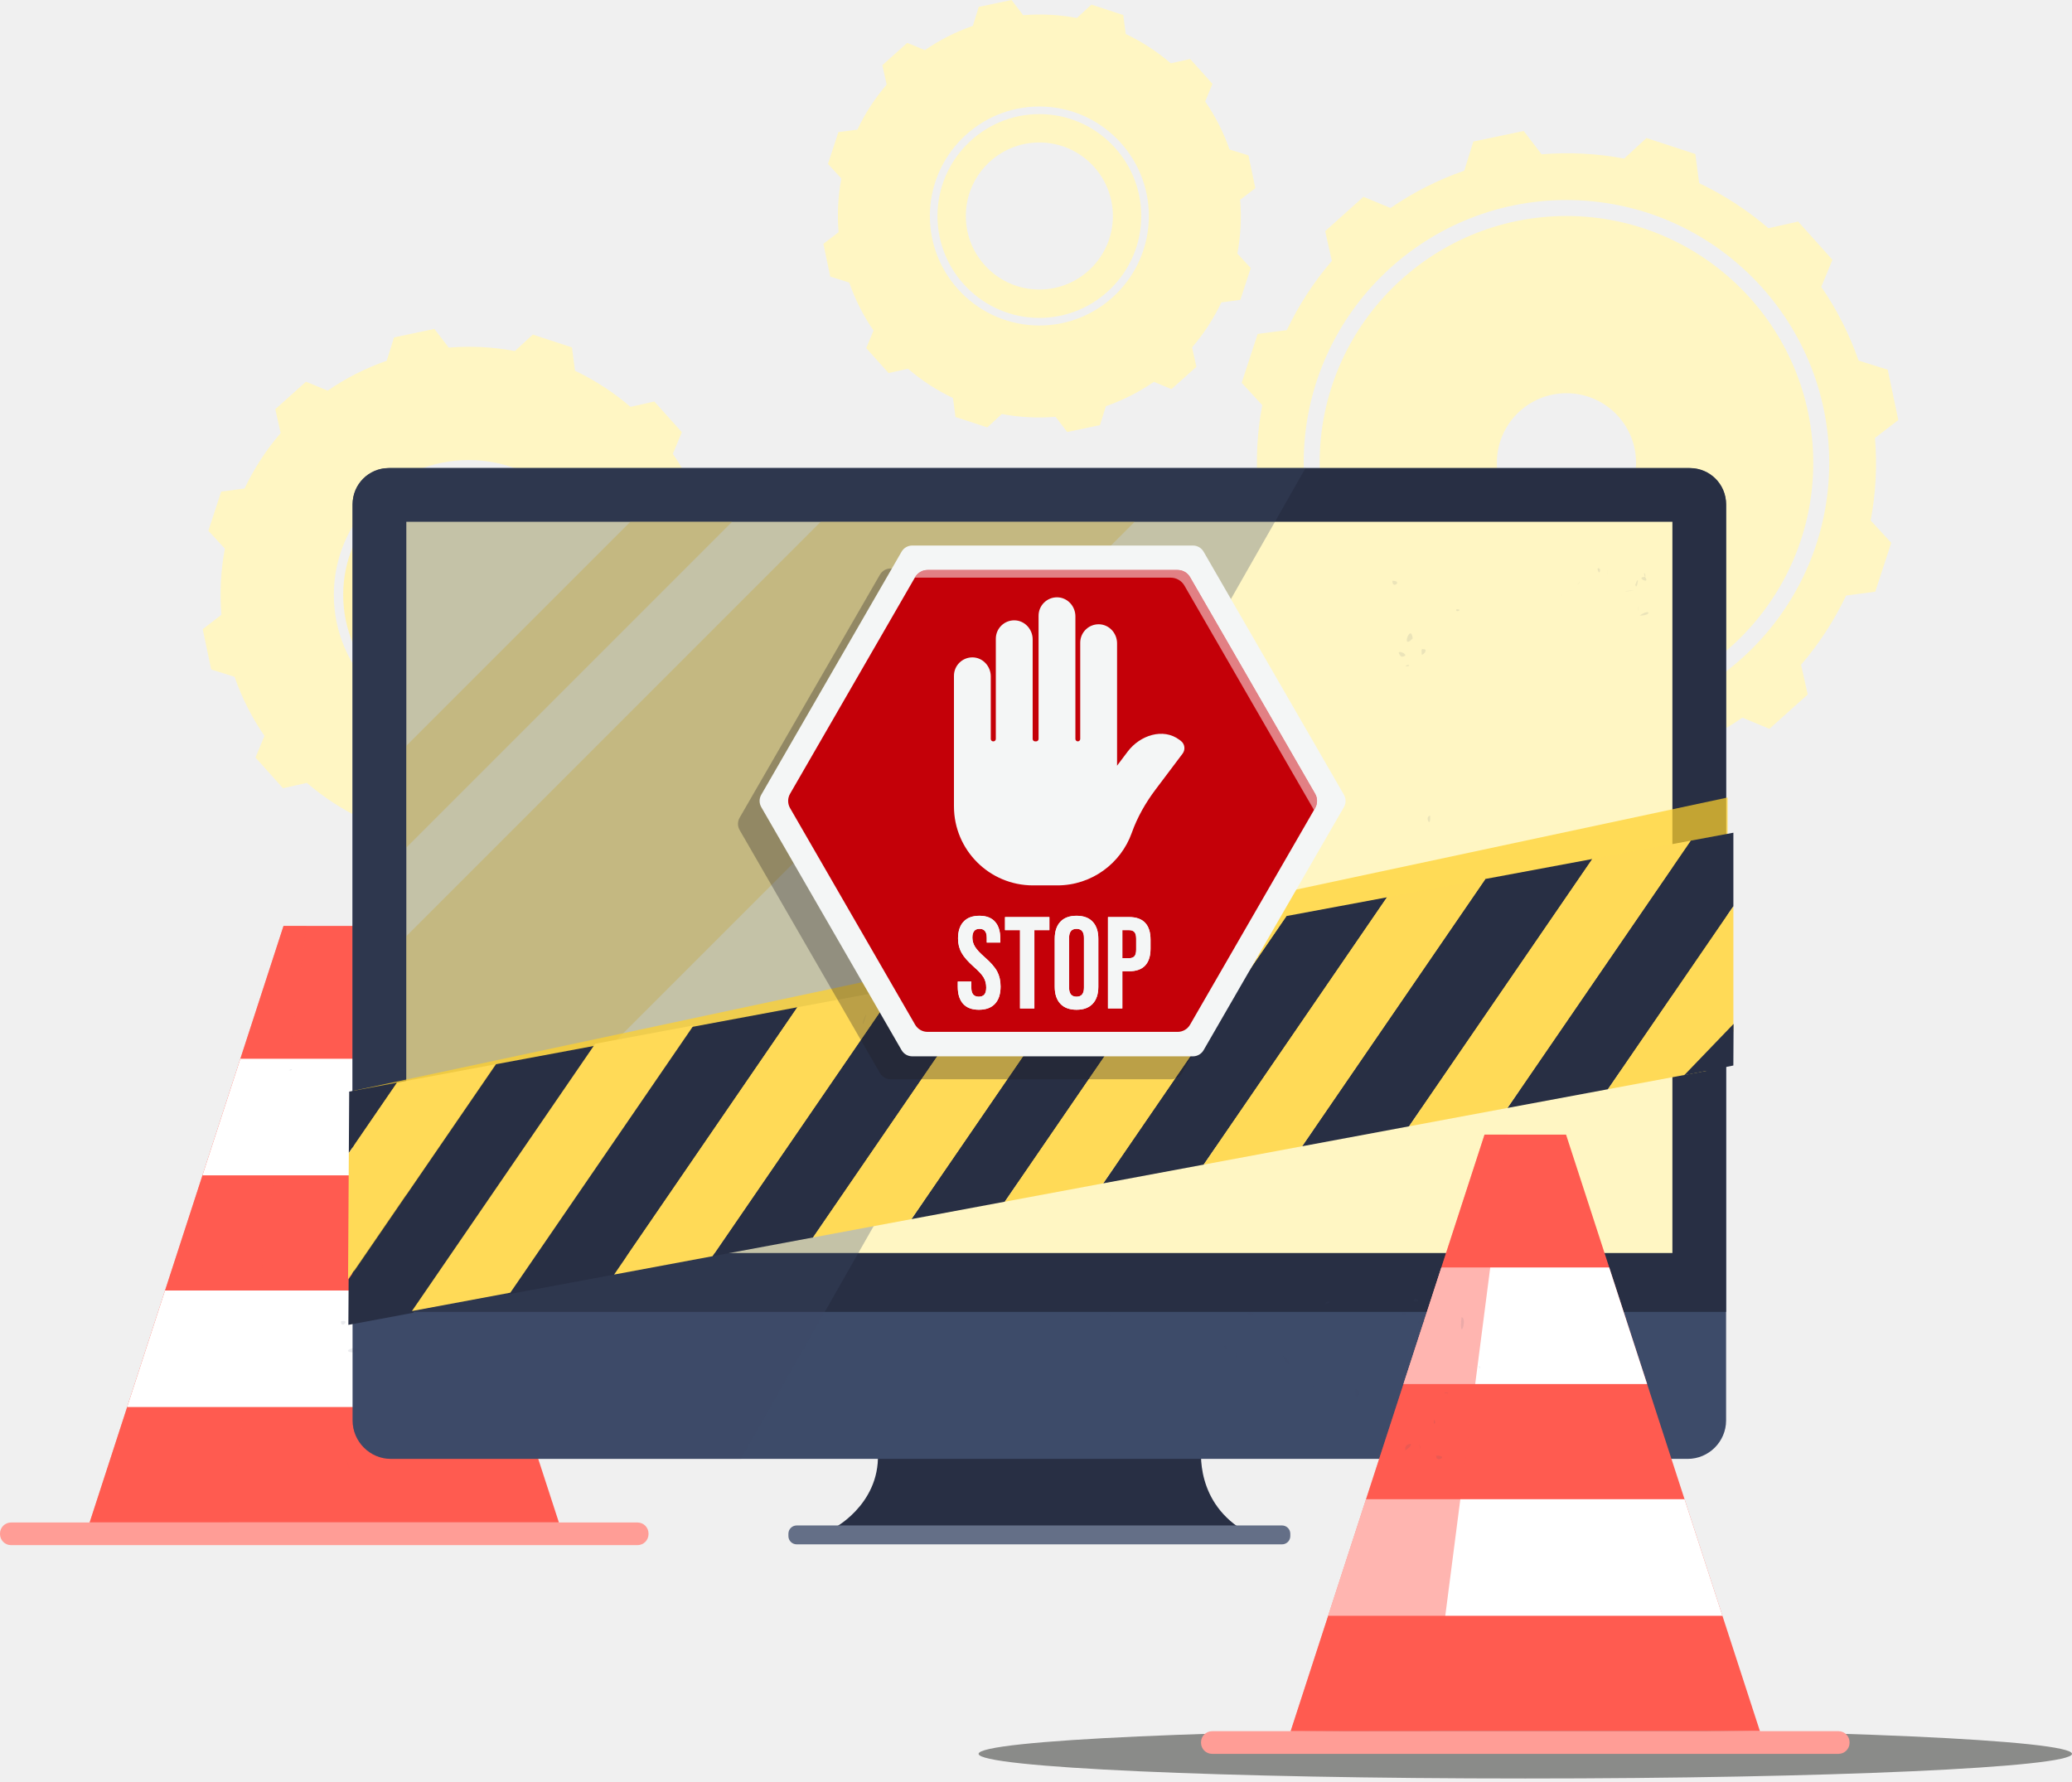
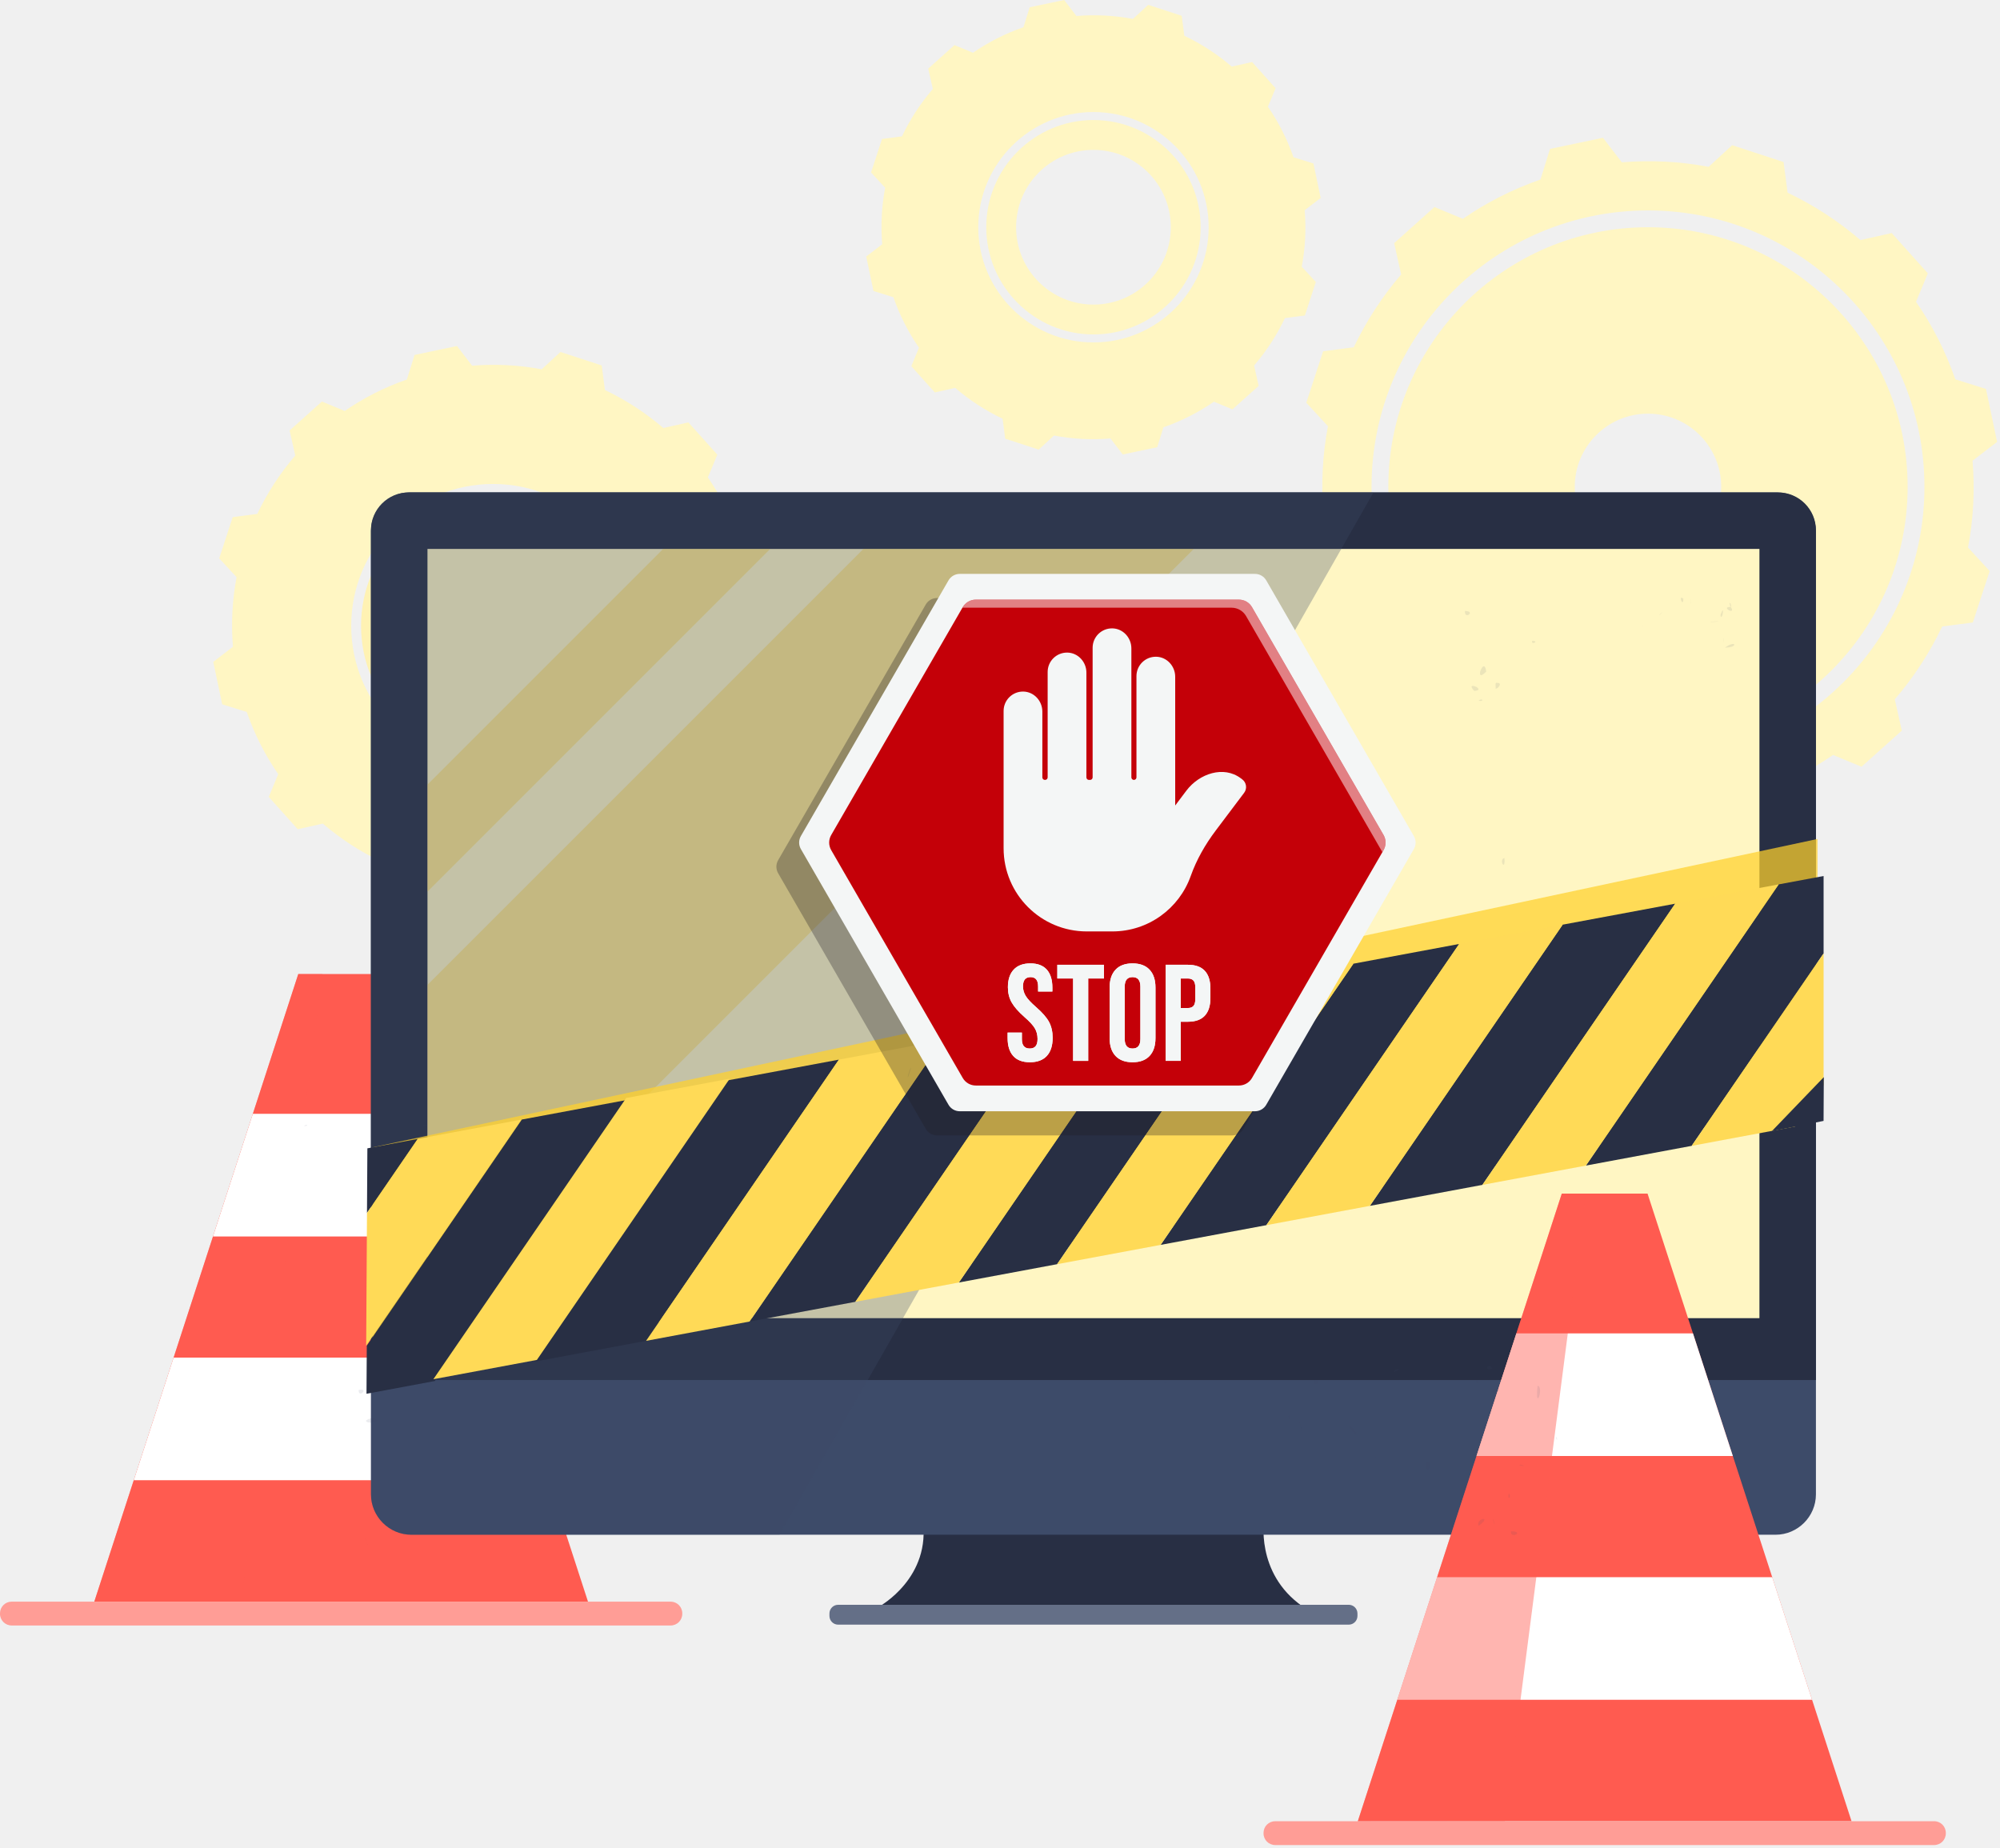
- <svg xmlns="http://www.w3.org/2000/svg" width="400" height="344" viewBox="0 0 400 344" fill="none">
-   <path d="M188.915 338.566C188.915 341.193 236.169 343.323 294.459 343.323C352.749 343.323 400.002 341.193 400.002 338.566C400.002 335.938 352.749 333.809 294.459 333.809C236.169 333.809 188.915 335.938 188.915 338.566Z" fill="url(#paint0_radial_216_404)" />
+ <svg xmlns="http://www.w3.org/2000/svg" width="367" height="339" viewBox="0 0 367 339" fill="none">
  <path d="M200.649 22.026C189.802 22.026 180.978 30.851 180.978 41.697C180.978 52.544 189.802 61.369 200.649 61.369C211.495 61.369 220.32 52.544 220.32 41.697C220.32 30.851 211.495 22.026 200.649 22.026ZM200.648 55.892C192.809 55.892 186.454 49.537 186.454 41.698C186.454 33.858 192.809 27.503 200.648 27.503C208.488 27.503 214.843 33.858 214.843 41.698C214.843 49.537 208.488 55.892 200.648 55.892Z" fill="#FFF6C3" />
  <path d="M239.412 38.572L242.346 36.322L241.015 29.998L237.357 28.855C236.192 25.512 234.608 22.404 232.663 19.591L234.072 16.193L229.758 11.382L226.02 12.221C223.386 9.957 220.46 8.052 217.323 6.561L216.842 2.899L210.7 0.889L207.893 3.475C204.534 2.836 201.051 2.645 197.523 2.934L195.274 0L188.949 1.331L187.806 4.99C184.463 6.155 181.355 7.739 178.542 9.683L175.145 8.274L170.333 12.589L171.172 16.326C168.908 18.961 167.003 21.886 165.511 25.023L161.85 25.504L159.84 31.647L162.425 34.453C161.787 37.813 161.596 41.295 161.885 44.824L158.951 47.073L160.282 53.398L163.941 54.541C165.105 57.883 166.69 60.991 168.634 63.804L167.225 67.201L171.54 72.014L175.278 71.174C177.912 73.439 180.837 75.343 183.975 76.835L184.455 80.497L190.598 82.506L193.404 79.921C196.763 80.559 200.246 80.75 203.774 80.461L206.024 83.395L212.349 82.064L213.491 78.406C216.835 77.241 219.942 75.657 222.755 73.712L226.153 75.121L230.965 70.806L230.126 67.069C232.389 64.434 234.295 61.509 235.786 58.372L239.448 57.891L241.457 51.748L238.872 48.942C239.51 45.583 239.702 42.1 239.412 38.572ZM200.649 62.836C188.993 62.836 179.511 53.353 179.511 41.697C179.511 30.042 188.993 20.559 200.649 20.559C212.305 20.559 221.787 30.042 221.787 41.697C221.787 53.353 212.305 62.836 200.649 62.836Z" fill="#FFF6C3" />
  <path d="M90.475 90.614C77.119 90.614 66.254 101.479 66.254 114.835C66.254 128.19 77.119 139.056 90.475 139.056C103.83 139.056 114.696 128.19 114.696 114.835C114.696 101.479 103.83 90.614 90.475 90.614ZM90.475 132.312C80.822 132.312 72.997 124.487 72.997 114.835C72.997 105.182 80.822 97.357 90.475 97.357C100.127 97.357 107.952 105.182 107.952 114.835C107.952 124.487 100.127 132.312 90.475 132.312Z" fill="#FFF2B3" />
  <path d="M138.205 110.985L141.817 108.216L140.178 100.428L135.674 99.021C134.239 94.905 132.289 91.079 129.894 87.615L131.629 83.431L126.316 77.507L121.714 78.54C118.471 75.752 114.869 73.407 111.006 71.57L110.414 67.062L102.85 64.587L99.395 67.77C95.259 66.984 90.971 66.749 86.626 67.105L83.856 63.492L76.069 65.131L74.662 69.636C70.546 71.07 66.719 73.021 63.255 75.415L59.072 73.68L53.147 78.993L54.18 83.595C51.392 86.839 49.047 90.441 47.21 94.304L42.702 94.895L40.227 102.459L43.411 105.914C42.625 110.051 42.39 114.339 42.745 118.684L39.133 121.453L40.772 129.241L45.276 130.648C46.711 134.764 48.661 138.59 51.055 142.054L49.321 146.238L54.633 152.163L59.236 151.129C62.479 153.917 66.082 156.262 69.944 158.099L70.535 162.607L78.099 165.082L81.555 161.898C85.691 162.684 89.979 162.919 94.324 162.564L97.094 166.177L104.881 164.537L106.288 160.033C110.405 158.598 114.231 156.648 117.694 154.254L121.878 155.989L127.803 150.676L126.77 146.074C129.557 142.831 131.903 139.228 133.74 135.366L138.248 134.774L140.722 127.21L137.539 123.755C138.325 119.618 138.56 115.33 138.205 110.985ZM90.475 140.862C76.123 140.862 64.448 129.186 64.448 114.834C64.448 100.483 76.123 88.808 90.475 88.808C104.827 88.808 116.502 100.483 116.502 114.834C116.502 129.186 104.827 140.862 90.475 140.862Z" fill="#FFF6C3" />
  <path d="M302.405 41.698C276.133 41.698 254.759 63.072 254.759 89.345C254.759 115.617 276.133 136.991 302.405 136.991C328.678 136.991 350.052 115.617 350.052 89.345C350.052 63.072 328.678 41.698 302.405 41.698ZM302.405 102.782C294.984 102.782 288.968 96.766 288.968 89.344C288.968 81.923 294.984 75.907 302.405 75.907C309.827 75.907 315.843 81.923 315.843 89.344C315.843 96.766 309.827 102.782 302.405 102.782Z" fill="#FFF6C3" />
  <path d="M361.963 84.542L366.471 81.086L364.426 71.368L358.805 69.612C357.015 64.476 354.58 59.701 351.593 55.379L353.758 50.159L347.128 42.766L341.386 44.055C337.339 40.577 332.844 37.65 328.024 35.358L327.286 29.732L317.847 26.645L313.536 30.617C308.374 29.636 303.024 29.343 297.602 29.786L294.146 25.279L284.429 27.324L282.673 32.945C277.537 34.735 272.762 37.169 268.44 40.156L263.22 37.991L255.826 44.621L257.116 50.364C253.637 54.411 250.71 58.906 248.419 63.725L242.793 64.464L239.705 73.902L243.677 78.213C242.697 83.375 242.403 88.725 242.847 94.147L238.339 97.603L240.384 107.321L246.005 109.076C247.795 114.212 250.229 118.987 253.216 123.31L251.052 128.53L257.681 135.923L263.424 134.634C267.471 138.112 271.966 141.039 276.786 143.331L277.524 148.956L286.962 152.044L291.274 148.072C296.436 149.052 301.786 149.346 307.208 148.902L310.664 153.41L320.381 151.365L322.137 145.744C327.273 143.954 332.048 141.52 336.37 138.533L341.59 140.698L348.983 134.068L347.694 128.325C351.172 124.278 354.1 119.783 356.391 114.963L362.017 114.225L365.105 104.787L361.132 100.475C362.113 95.314 362.407 89.963 361.963 84.542ZM302.405 140.074C274.433 140.074 251.676 117.316 251.676 89.345C251.676 61.372 274.433 38.615 302.405 38.615C330.377 38.615 353.135 61.372 353.135 89.345C353.135 117.316 330.377 140.074 302.405 140.074Z" fill="#FFF6C3" />
  <path d="M54.732 178.737H70.467L107.898 293.903H17.301L54.732 178.737Z" fill="#FF5B50" />
  <path d="M54.739 178.737L17.308 293.903L44.285 293.884L59.152 178.737H54.739Z" fill="#FF5B50" fill-opacity="0.451" />
  <path d="M100.656 271.621H24.542L31.856 249.117H93.341L100.656 271.621Z" fill="white" />
  <path d="M86.117 226.89H39.081L46.395 204.385H78.803L86.117 226.89Z" fill="white" />
  <path d="M123.063 298.276H2.135C0.956 298.276 0 297.32 0 296.141V296.038C0 294.859 0.956 293.903 2.135 293.903H123.063C124.243 293.903 125.198 294.859 125.198 296.038V296.141C125.198 297.32 124.243 298.276 123.063 298.276Z" fill="#FF9D96" />
  <path d="M231.99 278.638C231.99 278.638 230.235 288.622 239.009 294.764H161.385C161.385 294.764 171.01 289.5 169.281 278.638H231.99Z" fill="#282F44" />
  <path d="M247.499 298.123H153.798C152.92 298.123 152.202 297.405 152.202 296.527V296.072C152.202 295.194 152.92 294.477 153.798 294.477H247.499C248.376 294.477 249.094 295.194 249.094 296.072V296.527C249.094 297.405 248.376 298.123 247.499 298.123Z" fill="#646F87" />
  <path d="M325.806 281.625H75.49C71.411 281.625 68.073 278.288 68.073 274.208V97.498C68.073 93.572 71.285 90.361 75.211 90.361H326.085C330.011 90.361 333.223 93.572 333.223 97.498V274.208C333.223 278.288 329.885 281.625 325.806 281.625Z" fill="#3D4B69" />
  <path d="M68.073 253.244V97.282C68.073 93.475 71.188 90.361 74.995 90.361H326.301C330.108 90.361 333.223 93.475 333.223 97.282V253.244H68.073Z" fill="#282F44" />
  <path d="M78.441 241.883V100.728H322.856V241.883H78.441Z" fill="#FFF6C3" />
  <path d="M78.441 180.722L158.436 100.728H219.053L78.441 241.338V180.722Z" fill="#FFD12D" fill-opacity="0.361" />
  <path d="M78.441 143.974L121.688 100.728H141.334L78.441 163.62V143.974Z" fill="#FFD12D" fill-opacity="0.361" />
  <path d="M252.033 90.361H75.211H74.995C71.188 90.361 68.073 93.475 68.073 97.282V97.498V253.244V274.208C68.073 278.288 71.411 281.625 75.49 281.625H143.055L252.033 90.361Z" fill="#3D4B69" fill-opacity="0.302" />
  <path d="M286.591 219.026H302.326L339.758 334.192H249.16L286.591 219.026Z" fill="#FF5B50" />
  <path d="M332.516 311.911H256.402L263.716 289.407H325.202L332.516 311.911Z" fill="white" />
  <path d="M317.977 267.179H270.94L278.255 244.675H310.663L317.977 267.179Z" fill="white" />
  <path d="M354.923 338.566H233.995C232.816 338.566 231.859 337.61 231.859 336.431V336.327C231.859 335.148 232.816 334.192 233.995 334.192H354.923C356.102 334.192 357.058 335.148 357.058 336.327V336.431C357.058 337.61 356.102 338.566 354.923 338.566Z" fill="#FF9D96" />
  <path d="M286.591 219.026L249.16 334.192L276.138 334.173L291.004 219.026H286.591Z" fill="#FF5B50" fill-opacity="0.451" />
  <path d="M74.155 230.45C74.797 230.597 74.155 229.611 74.155 230.45Z" fill="#3D4B69" fill-opacity="0.102" />
  <path d="M65.814 255.062C67.877 254.631 65.72 256.725 65.814 255.062Z" fill="#3D4B69" fill-opacity="0.102" />
  <path d="M68.738 260.076C70.85 261.712 64.326 261.065 68.738 260.076Z" fill="#3D4B69" fill-opacity="0.102" />
  <path d="M214.825 254.119C213.785 254.119 212.282 252.913 214.825 254.119Z" fill="#3D4B69" fill-opacity="0.102" />
  <path d="M66.96 282.035C68.001 285.118 67.094 282.574 66.96 282.035Z" fill="#3D4B69" fill-opacity="0.102" />
  <path d="M206.457 254.283C207.257 254.946 206.617 255.584 206.457 254.283Z" fill="#3D4B69" fill-opacity="0.102" />
  <path d="M109.358 235.502C109.653 236.269 110.381 234.855 109.653 234.875C109.338 234.775 109.373 235.171 109.358 235.502Z" fill="#3D4B69" fill-opacity="0.102" />
  <path d="M268.81 112.115C270.917 112.115 268.711 113.853 268.81 112.115Z" fill="#3D4B69" fill-opacity="0.102" />
  <path d="M316.327 117.162C316.327 118.841 316.231 117.075 316.327 117.162Z" fill="#3D4B69" fill-opacity="0.102" />
  <path d="M271.314 128.592C272.446 128.785 272.043 127.98 271.314 128.592Z" fill="#3D4B69" fill-opacity="0.102" />
  <path d="M317.576 111.373C318.728 112.982 315.572 111.373 317.576 111.373Z" fill="#3D4B69" fill-opacity="0.102" />
  <path d="M315.493 114.045C314.269 113.948 312.295 114.29 315.493 114.045Z" fill="#3D4B69" fill-opacity="0.102" />
  <path d="M317.368 110.633C317.82 110.65 317.658 112.298 317.368 110.633Z" fill="#3D4B69" fill-opacity="0.102" />
  <path d="M316.537 118.832C319.032 118.832 318.589 117.344 316.537 118.832Z" fill="#3D4B69" fill-opacity="0.102" />
  <path d="M240.889 253.338C243.269 253.085 240.889 254.934 240.889 253.338Z" fill="#3D4B69" fill-opacity="0.102" />
  <path d="M271.315 253.807C272.046 253.687 270.701 253.057 270.687 253.492C270.662 253.776 270.895 253.862 271.315 253.807Z" fill="#3D4B69" fill-opacity="0.102" />
  <path d="M282.148 254.278C283.401 254.492 281.621 259.404 282.148 254.278Z" fill="#3D4B69" fill-opacity="0.102" />
  <path d="M273.813 255.531C277.01 255.102 273.304 254.279 273.813 255.531Z" fill="#3D4B69" fill-opacity="0.102" />
  <path d="M238.799 262.744C239.271 262.8 237.904 258.571 238.799 262.744Z" fill="#3D4B69" fill-opacity="0.102" />
  <path d="M252.349 267.445C255.068 267.751 252.343 267.57 252.349 267.445Z" fill="#3D4B69" fill-opacity="0.102" />
  <path d="M271.315 279.987C273.976 278.126 270.787 278.518 271.315 279.987Z" fill="#3D4B69" fill-opacity="0.102" />
  <path d="M315.702 112.874C316.593 110.337 315.996 114.325 315.702 112.874Z" fill="#3D4B69" fill-opacity="0.102" />
  <path d="M254.014 254.749C254.495 255.769 254.435 255.623 254.014 254.749Z" fill="#3D4B69" fill-opacity="0.102" />
  <path d="M285.484 263.683C285.837 263.683 285.784 264.817 285.484 263.683Z" fill="#3D4B69" fill-opacity="0.102" />
  <path d="M278.813 268.854C280.566 269.33 278.905 268.538 278.813 268.854Z" fill="#3D4B69" fill-opacity="0.102" />
  <path d="M276.793 274.735C277.389 275.256 276.793 273.058 276.793 274.735Z" fill="#3D4B69" fill-opacity="0.102" />
  <path d="M301.528 114.881C301.497 115.076 301.439 114.669 301.528 114.881Z" fill="#3D4B69" fill-opacity="0.102" />
  <path d="M277.263 280.993C279.904 280.993 277.102 282.533 277.263 280.993Z" fill="#3D4B69" fill-opacity="0.102" />
  <path d="M281.174 117.595C282.619 117.656 280.811 118.426 281.174 117.595Z" fill="#3D4B69" fill-opacity="0.102" />
  <path d="M274.443 126.36C274.882 126.456 275.761 125.245 274.757 125.319C274.232 125.104 274.512 125.967 274.443 126.36Z" fill="#3D4B69" fill-opacity="0.102" />
  <path d="M273.818 251.15C273.261 249.69 272.111 251.772 273.818 251.15Z" fill="#3D4B69" fill-opacity="0.102" />
  <path d="M270.532 126.779C272.986 126.61 268.623 124.808 270.532 126.779Z" fill="#3D4B69" fill-opacity="0.102" />
  <path d="M255.813 251.776C257.83 251.143 255.903 250.876 255.813 251.776Z" fill="#3D4B69" fill-opacity="0.102" />
  <path d="M247.518 261.792C249.958 265.463 248.793 261.396 247.518 261.792Z" fill="#3D4B69" fill-opacity="0.102" />
  <path d="M310.295 110.708C310.344 111.536 310.329 108.794 310.295 110.708Z" fill="#3D4B69" fill-opacity="0.102" />
  <path d="M308.884 109.877C308.884 111.644 307.858 108.955 308.884 109.877Z" fill="#3D4B69" fill-opacity="0.102" />
  <path d="M304.972 112.38C304.994 112.182 303.884 113.635 304.972 112.38Z" fill="#3D4B69" fill-opacity="0.102" />
  <path d="M273.975 278.698C274.615 280.701 273.957 279.198 273.975 278.698Z" fill="#3D4B69" fill-opacity="0.102" />
  <path d="M272.722 123.231C272.356 120.131 270.344 125.736 272.722 123.231Z" fill="#3D4B69" fill-opacity="0.102" />
  <path d="M261.606 268.267C263.497 267.643 261.606 271.7 261.606 268.267Z" fill="#3D4B69" fill-opacity="0.102" />
  <path d="M250.649 250.733C250.68 249.282 250.622 250.685 250.649 250.733Z" fill="#3D4B69" fill-opacity="0.102" />
  <path d="M236.871 260.542C236.582 258.63 235.854 260.542 236.871 260.542Z" fill="#3D4B69" fill-opacity="0.102" />
  <path d="M333.512 202.974L331.238 203.397L312.244 206.939L292.837 210.558L273.843 214.1L253.197 217.951L234.203 221.493L214.797 225.112L195.802 228.653L177.775 232.015L158.781 235.558L139.375 239.176L120.381 242.718L99.734 246.568L80.74 250.111L68.362 252.419V210.539L333.512 153.952L333.512 202.974Z" fill="#FFD12D" fill-opacity="0.722" />
  <path d="M248.35 176.837L212.971 228.437L232.377 224.818L267.757 173.219L248.35 176.837Z" fill="#282F44" />
  <path d="M211.329 183.741L175.949 235.341L193.976 231.979L229.356 180.379L211.329 183.741Z" fill="#282F44" />
  <path d="M286.751 169.676L251.371 221.276L272.017 217.426L307.397 165.826L286.751 169.676Z" fill="#282F44" />
  <path d="M95.756 205.437L67.306 246.931L67.252 255.755L79.783 253.418L115.162 201.818L95.756 205.437Z" fill="#282F44" />
  <path d="M67.342 222.571L76.649 208.997L67.414 210.719L67.342 222.571Z" fill="#282F44" />
  <path d="M326.392 162.284L291.012 213.884L310.418 210.265L334.629 174.954V160.748L326.392 162.284Z" fill="#282F44" />
  <path d="M133.289 198.294L97.909 249.894L118.555 246.044L153.935 194.444L133.289 198.294Z" fill="#282F44" />
  <path d="M172.929 190.902L137.549 242.502L156.955 238.883L192.335 187.283L172.929 190.902Z" fill="#282F44" />
  <path d="M114.904 201.486L79.524 253.086L98.519 249.544L133.899 197.944L114.904 201.486Z" fill="#FFDA57" />
  <path d="M76.649 208.997L67.342 222.571L67.193 246.948L95.643 205.455L76.649 208.997Z" fill="#FFDA57" />
  <path d="M192.335 187.283L156.955 238.883L175.949 235.341L211.329 183.741L192.335 187.283Z" fill="#FFDA57" />
  <path d="M153.934 194.444L118.555 246.044L137.549 242.502L172.929 190.902L153.934 194.444Z" fill="#FFDA57" />
  <path d="M267.757 173.218L232.377 224.818L251.371 221.276L286.751 169.676L267.757 173.218Z" fill="#FFDA57" />
  <path d="M229.356 180.379L193.977 231.979L212.971 228.437L248.351 176.837L229.356 180.379Z" fill="#FFDA57" />
  <path d="M334.629 174.954L310.418 210.265L329.412 206.723L334.629 199.114V174.954Z" fill="#FFDA57" />
  <path d="M307.398 165.826L272.018 217.426L291.012 213.884L326.392 162.284L307.398 165.826Z" fill="#FFDA57" />
  <path d="M55.778 206.601C56.634 206.732 56.481 206.129 55.778 206.601Z" fill="#3D4B69" fill-opacity="0.102" />
  <path d="M188.525 193.417C188.882 191.238 187.605 192.995 188.525 193.417Z" fill="#3D4B69" fill-opacity="0.102" />
  <path d="M166.65 197.652C168.043 193.64 166.219 197.733 166.65 197.652Z" fill="#3D4B69" fill-opacity="0.102" />
  <path d="M77.244 206.586C80.136 206.096 77.167 206.814 77.244 206.586Z" fill="#3D4B69" fill-opacity="0.102" />
  <path d="M175.881 194.395C175.832 196.119 174.519 194.395 175.881 194.395Z" fill="#3D4B69" fill-opacity="0.102" />
  <path d="M171.73 194.815C172.77 194.074 171.922 192.914 171.73 194.815Z" fill="#3D4B69" fill-opacity="0.102" />
  <path d="M175.586 198.57C176.847 199.172 175.837 196.918 175.586 198.57Z" fill="#3D4B69" fill-opacity="0.102" />
  <path d="M87.976 216.933C89.604 216.933 87.87 215.694 87.976 216.933Z" fill="#3D4B69" fill-opacity="0.102" />
  <path d="M276.069 157.469C276.264 160.13 274.95 157.614 276.069 157.469Z" fill="#3D4B69" fill-opacity="0.102" />
  <path d="M231.981 195.021C233.154 195.021 232.177 197.138 231.981 195.021Z" fill="#3D4B69" fill-opacity="0.102" />
  <path d="M325.131 207.566L334.668 197.653L334.624 205.686L325.131 207.566Z" fill="#282F44" />
  <path d="M169.874 207.151L142.786 160.234C142.36 159.495 142.36 158.586 142.786 157.848L169.874 110.93C170.3 110.192 171.088 109.738 171.94 109.738H226.116C226.968 109.738 227.756 110.192 228.182 110.93L255.27 157.848C255.697 158.586 255.697 159.495 255.27 160.234L228.182 207.151C227.756 207.89 226.968 208.344 226.116 208.344H171.94C171.088 208.344 170.3 207.89 169.874 207.151Z" fill="#1F1D21" fill-opacity="0.302" />
  <path d="M174.049 202.723L146.961 155.805C146.535 155.067 146.535 154.158 146.961 153.419L174.049 106.502C174.476 105.764 175.263 105.309 176.115 105.309H230.291C231.144 105.309 231.931 105.764 232.358 106.502L259.445 153.419C259.872 154.158 259.872 155.067 259.445 155.805L232.358 202.723C231.931 203.461 231.144 203.916 230.291 203.916H176.115C175.263 203.916 174.476 203.461 174.049 202.723Z" fill="#F4F6F6" />
  <path d="M229.742 111.416L253.882 153.227C254.377 154.084 254.377 155.141 253.882 155.998L229.742 197.808C229.248 198.666 228.333 199.194 227.343 199.194H179.063C178.073 199.194 177.158 198.666 176.663 197.808L152.524 155.998C152.029 155.141 152.029 154.084 152.524 153.227L176.663 111.416C177.158 110.559 178.073 110.031 179.063 110.031H227.343C228.333 110.031 229.248 110.559 229.742 111.416Z" fill="#C40008" />
  <path d="M253.884 155.998L253.668 156.37L228.651 113.041C228.104 112.097 227.094 111.514 226.001 111.514H176.609L176.664 111.418C177.16 110.558 178.074 110.03 179.065 110.03H227.343C228.334 110.03 229.248 110.558 229.743 111.418L253.884 153.228C254.379 154.084 254.379 155.141 253.884 155.998Z" fill="white" fill-opacity="0.502" />
  <path d="M188.979 194.923C187.635 194.923 186.619 194.541 185.93 193.776C185.242 193.012 184.897 191.916 184.897 190.489V189.481H187.517V190.69C187.517 191.832 187.996 192.403 188.954 192.403C189.424 192.403 189.781 192.265 190.024 191.988C190.268 191.711 190.39 191.261 190.39 190.64C190.39 189.901 190.222 189.25 189.886 188.687C189.55 188.124 188.928 187.448 188.022 186.659C186.879 185.651 186.082 184.74 185.628 183.925C185.174 183.111 184.948 182.191 184.948 181.166C184.948 179.772 185.3 178.693 186.006 177.929C186.711 177.165 187.736 176.782 189.079 176.782C190.406 176.782 191.41 177.165 192.091 177.929C192.771 178.693 193.111 179.789 193.111 181.217V181.948H190.491V181.04C190.491 180.436 190.373 179.995 190.138 179.718C189.903 179.441 189.558 179.302 189.105 179.302C188.181 179.302 187.719 179.865 187.719 180.99C187.719 181.628 187.891 182.225 188.236 182.779C188.58 183.333 189.206 184.005 190.113 184.794C191.272 185.802 192.069 186.718 192.506 187.541C192.943 188.364 193.161 189.33 193.161 190.438C193.161 191.883 192.804 192.991 192.091 193.764C191.377 194.536 190.34 194.923 188.979 194.923Z" fill="#F4F6F6" />
  <path d="M196.915 179.554H194.018V177.035H202.584V179.554H199.687V194.671H196.915V179.554Z" fill="#F4F6F6" />
  <path d="M207.824 194.923C206.463 194.923 205.422 194.536 204.699 193.764C203.977 192.991 203.616 191.899 203.616 190.489V181.217C203.616 179.806 203.977 178.714 204.699 177.941C205.422 177.169 206.463 176.782 207.824 176.782C209.184 176.782 210.226 177.169 210.948 177.941C211.67 178.714 212.031 179.806 212.031 181.217V190.489C212.031 191.899 211.67 192.991 210.948 193.764C210.226 194.536 209.184 194.923 207.824 194.923ZM207.824 192.403C208.781 192.403 209.26 191.824 209.26 190.665V181.04C209.26 179.881 208.781 179.302 207.824 179.302C206.866 179.302 206.388 179.881 206.388 181.04V190.665C206.388 191.824 206.866 192.403 207.824 192.403Z" fill="#F4F6F6" />
  <path d="M213.896 177.035H217.978C219.356 177.035 220.389 177.404 221.077 178.143C221.766 178.882 222.11 179.966 222.11 181.393V183.132C222.11 184.559 221.766 185.643 221.077 186.382C220.389 187.121 219.356 187.49 217.978 187.49H216.668V194.671H213.896V177.035ZM217.978 184.971C218.432 184.971 218.772 184.845 218.998 184.593C219.225 184.341 219.339 183.913 219.339 183.308V181.217C219.339 180.612 219.225 180.184 218.998 179.932C218.772 179.68 218.432 179.554 217.978 179.554H216.668V184.971H217.978Z" fill="#F4F6F6" />
  <path d="M188.979 194.923C187.635 194.923 186.619 194.541 185.93 193.776C185.242 193.012 184.897 191.916 184.897 190.489V189.481H187.517V190.69C187.517 191.832 187.996 192.403 188.954 192.403C189.424 192.403 189.781 192.265 190.024 191.988C190.268 191.711 190.39 191.261 190.39 190.64C190.39 189.901 190.222 189.25 189.886 188.687C189.55 188.124 188.928 187.448 188.022 186.659C186.879 185.651 186.082 184.74 185.628 183.925C185.174 183.111 184.948 182.191 184.948 181.166C184.948 179.772 185.3 178.693 186.006 177.929C186.711 177.165 187.736 176.782 189.079 176.782C190.406 176.782 191.41 177.165 192.091 177.929C192.771 178.693 193.111 179.789 193.111 181.217V181.948H190.491V181.04C190.491 180.436 190.373 179.995 190.138 179.718C189.903 179.441 189.558 179.302 189.105 179.302C188.181 179.302 187.719 179.865 187.719 180.99C187.719 181.628 187.891 182.225 188.236 182.779C188.58 183.333 189.206 184.005 190.113 184.794C191.272 185.802 192.069 186.718 192.506 187.541C192.943 188.364 193.161 189.33 193.161 190.438C193.161 191.883 192.804 192.991 192.091 193.764C191.377 194.536 190.34 194.923 188.979 194.923Z" fill="#F4F6F6" />
  <path d="M196.915 179.554H194.018V177.035H202.584V179.554H199.687V194.671H196.915V179.554Z" fill="#F4F6F6" />
  <path d="M207.824 194.923C206.463 194.923 205.422 194.536 204.699 193.764C203.977 192.991 203.616 191.899 203.616 190.489V181.217C203.616 179.806 203.977 178.714 204.699 177.941C205.422 177.169 206.463 176.782 207.824 176.782C209.184 176.782 210.226 177.169 210.948 177.941C211.67 178.714 212.031 179.806 212.031 181.217V190.489C212.031 191.899 211.67 192.991 210.948 193.764C210.226 194.536 209.184 194.923 207.824 194.923ZM207.824 192.403C208.781 192.403 209.26 191.824 209.26 190.665V181.04C209.26 179.881 208.781 179.302 207.824 179.302C206.866 179.302 206.388 179.881 206.388 181.04V190.665C206.388 191.824 206.866 192.403 207.824 192.403Z" fill="#F4F6F6" />
  <path d="M213.896 177.035H217.978C219.356 177.035 220.389 177.404 221.077 178.143C221.766 178.882 222.11 179.966 222.11 181.393V183.132C222.11 184.559 221.766 185.643 221.077 186.382C220.389 187.121 219.356 187.49 217.978 187.49H216.668V194.671H213.896V177.035ZM217.978 184.971C218.432 184.971 218.772 184.845 218.998 184.593C219.225 184.341 219.339 183.913 219.339 183.308V181.217C219.339 180.612 219.225 180.184 218.998 179.932C218.772 179.68 218.432 179.554 217.978 179.554H216.668V184.971H217.978Z" fill="#F4F6F6" />
  <path d="M227.954 143.015L227.69 142.816C224.542 140.446 220.068 141.941 217.697 145.089L215.649 147.809V124.184C215.649 122.227 214.117 120.547 212.16 120.512C210.166 120.475 208.539 122.081 208.539 124.066V142.65C208.539 142.907 208.33 143.115 208.073 143.115C207.816 143.115 207.607 142.907 207.607 142.65V118.979C207.607 117.021 206.076 115.342 204.119 115.306C202.125 115.27 200.497 116.875 200.497 118.861V142.65C200.497 142.907 200.289 143.115 200.032 143.115H199.82C199.563 143.115 199.355 142.907 199.355 142.65V123.423C199.355 121.465 197.823 119.786 195.866 119.75C193.872 119.714 192.244 121.319 192.244 123.305V142.65C192.244 142.907 192.036 143.115 191.779 143.115H191.736C191.479 143.115 191.271 142.907 191.271 142.65V130.575C191.271 128.617 189.74 126.938 187.783 126.902C185.789 126.866 184.161 128.471 184.161 130.457V150.433V154.412V155.653C184.161 164.083 190.995 170.917 199.425 170.917H204.109C210.748 170.917 216.394 166.678 218.494 160.759C219.561 157.752 221.16 154.96 223.079 152.412L228.301 145.478C228.885 144.702 228.73 143.599 227.954 143.015Z" fill="#F4F6F6" />
-   <defs>
-     <radialGradient id="paint0_radial_216_404" cx="0" cy="0" r="1" gradientUnits="userSpaceOnUse" gradientTransform="translate(295.308 338.306) scale(266853 72761.8)">
-       <stop stop-color="#8A8B89" />
-       <stop offset="0.612" stop-color="#8A8B89" />
-       <stop offset="1" stop-color="#8A8B89" />
-     </radialGradient>
-   </defs>
</svg>
